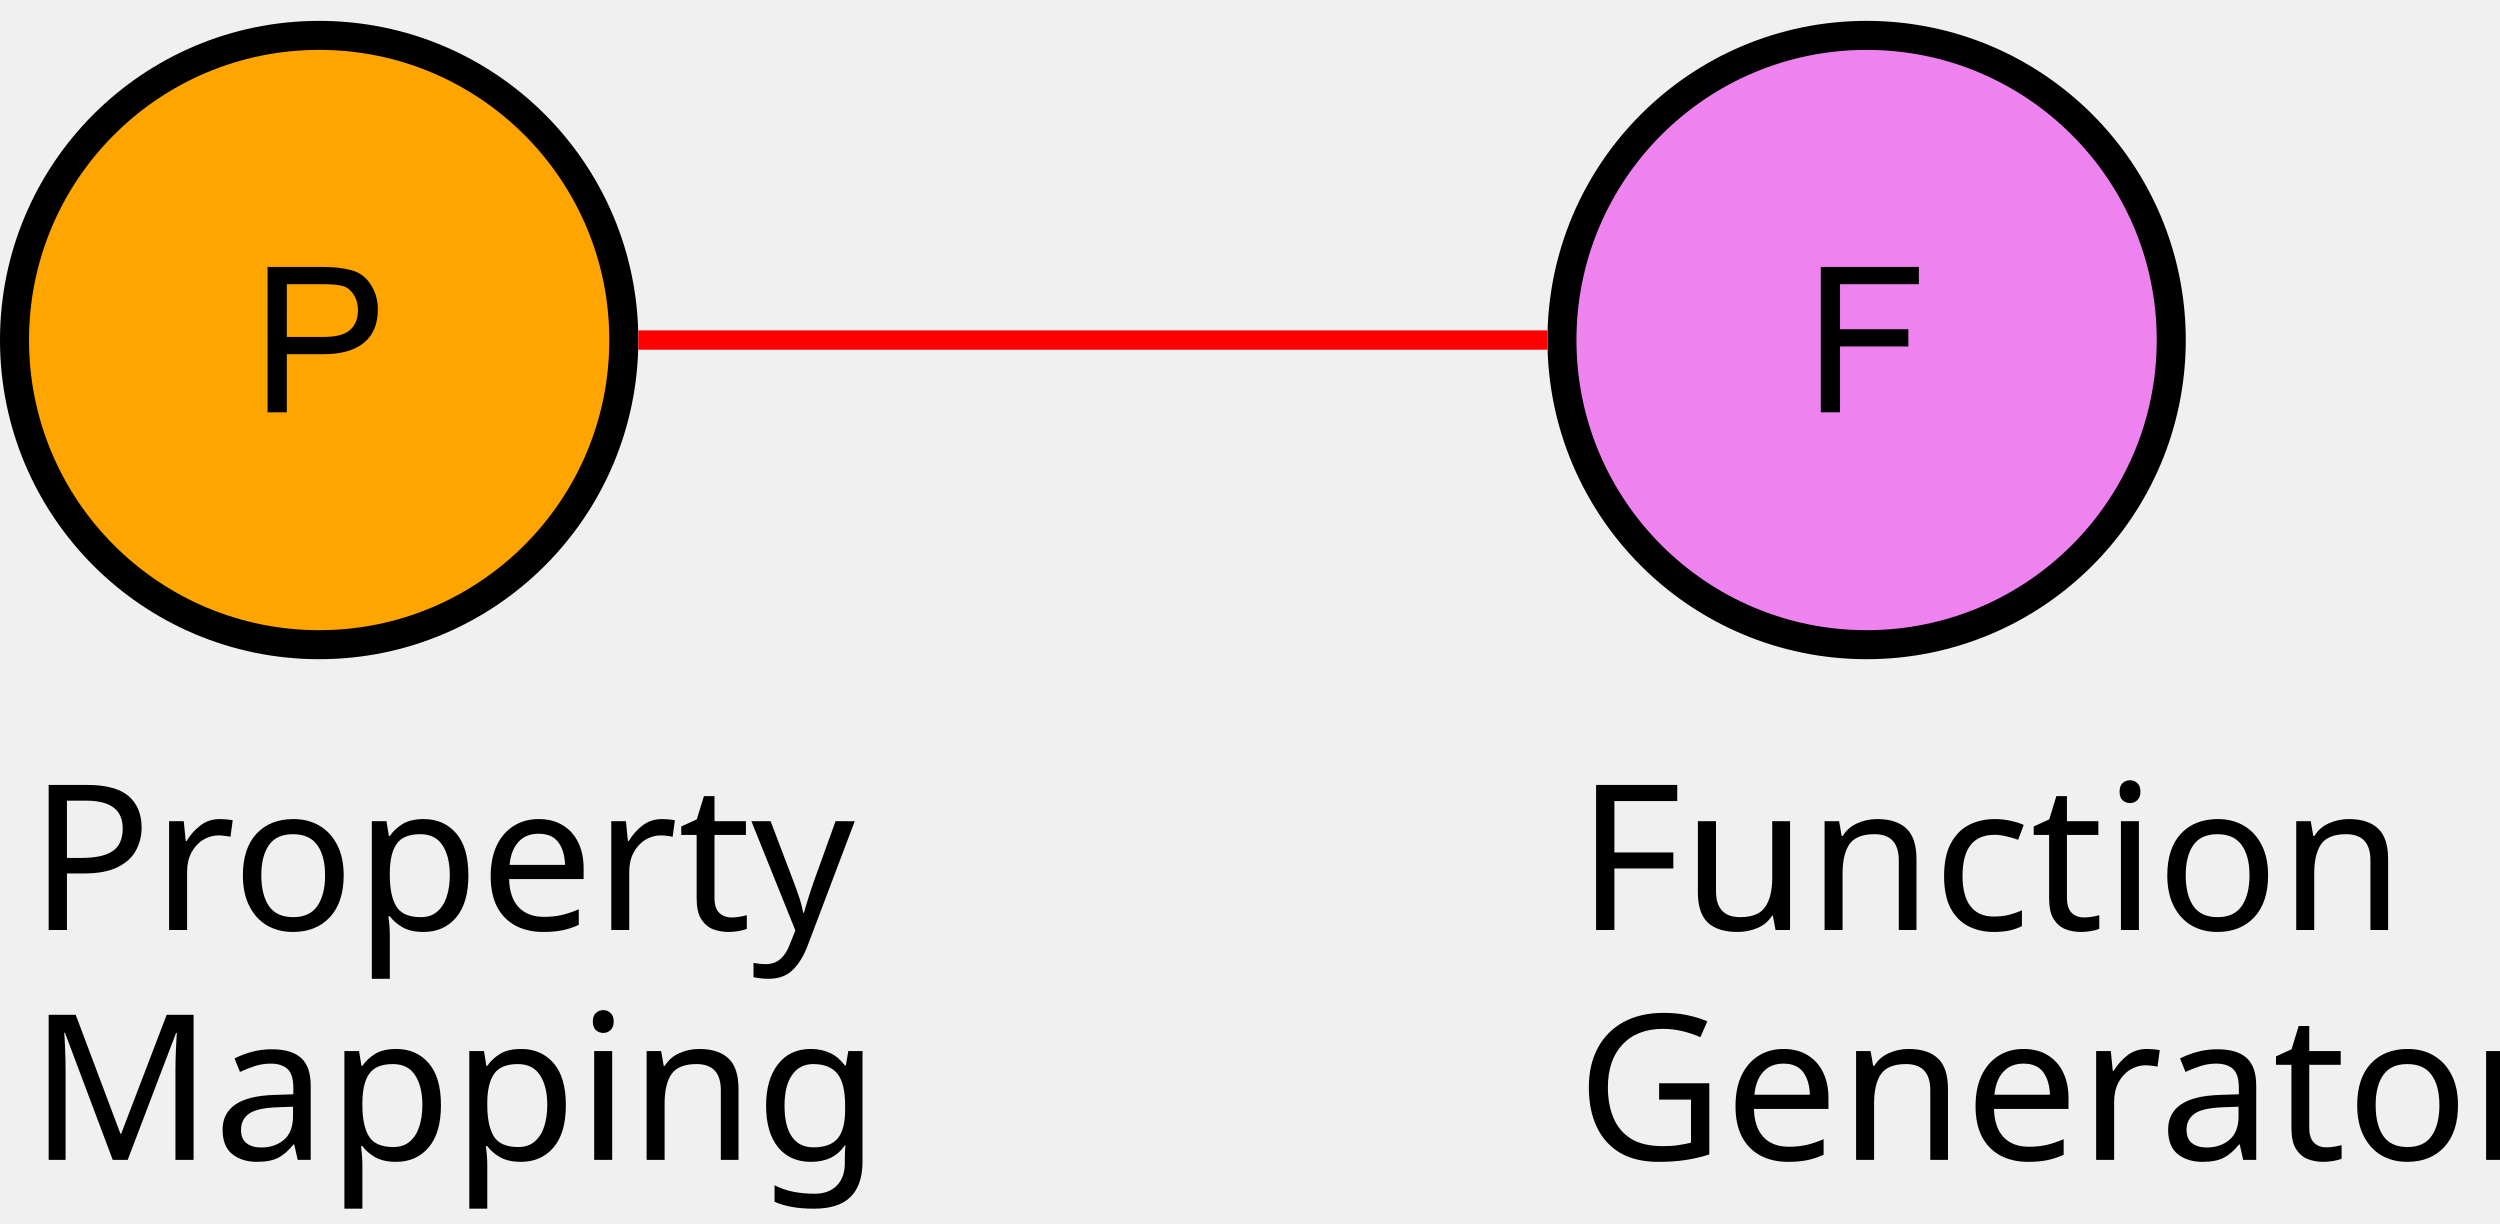
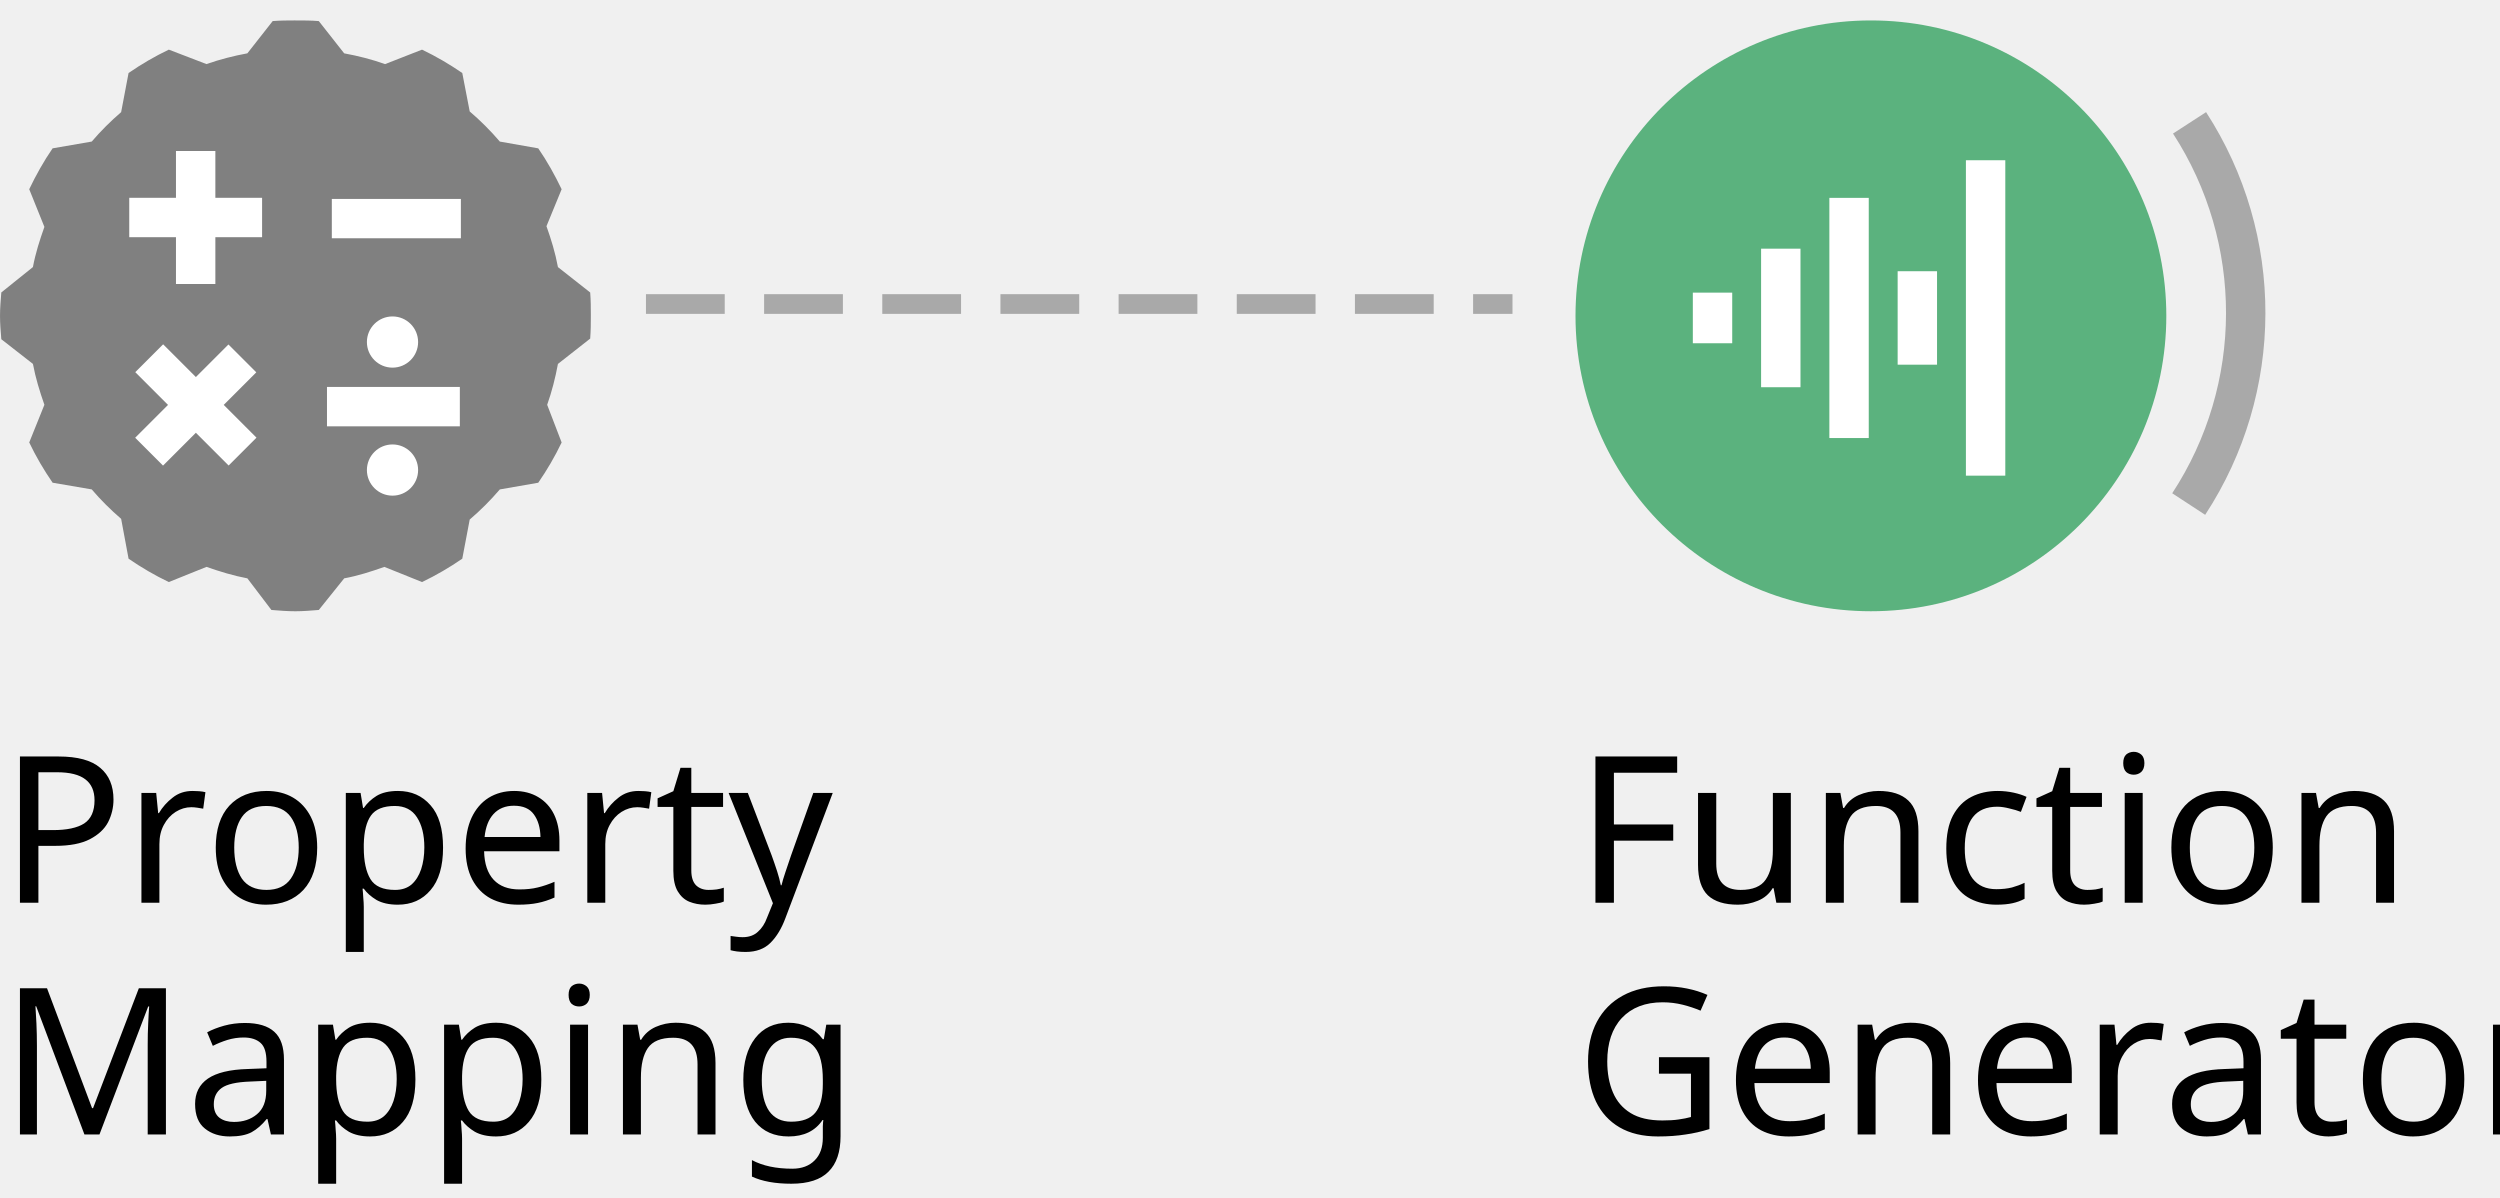
- <svg xmlns="http://www.w3.org/2000/svg" width="47mm" height="23mm" id="SvgGdi_output" version="1.1">
-   <g id="g4619" transform="matrix(0.68721,0,0,0.68721,-2.06163,-110.532)">
-     <circle id="16" cy="196" cx="196" style="opacity:1;fill:none;stroke:#000000;stroke-width:6;stroke-linecap:butt;stroke-linejoin:miter;stroke-miterlimit:9;shape-rendering:auto" r="30" />
-     <circle id="17" cy="196" cx="196" style="opacity:1;fill:#ee82ee;stroke:none;shape-rendering:auto" r="30" />
-     <g aria-label="F" style="font-size:21px;font-family:'Microsoft Sans Serif';text-anchor:middle;opacity:1;fill:#000000;stroke:none;shape-rendering:auto" id="18">
-       <path d="m 201.404,190.225 h -8.152 v 4.655 h 7.065 v 1.784 h -7.065 v 6.809 h -1.989 v -15.032 h 10.141 z" id="path5797" />
-     </g>
-     <text id="22" x="166" y="236" style="font-size:21px;font-family:'Microsoft Sans Serif';opacity:1;fill:#000000;stroke:none;shape-rendering:auto" clip-path="url(#24_text_clipper)">
-       <tspan dy="15.75pt" id="26">Function</tspan>
+ <svg xmlns="http://www.w3.org/2000/svg" width="48mm" height="23mm" id="SvgGdi_output" version="1.1">
+   <g id="g80" transform="matrix(1.143293,0,0,1.143293,-118.9024,-11.38045)">
+     <line y1="29.251" id="77" x2="200" y2="29.251" x1="145" style="opacity:1;fill:none;stroke:#a9a9a9;stroke-width:1.25;stroke-linecap:butt;stroke-linejoin:miter;stroke-miterlimit:9;stroke-dasharray:5, 2.5;shape-rendering:auto" />
+     <path d="m 242.974,17.751 c 4.774,7.365 4.753,16.852 -0.054,24.196" style="opacity:1;fill:none;stroke:#a9a9a9;stroke-width:2.5;stroke-linecap:butt;stroke-linejoin:miter;stroke-miterlimit:9;shape-rendering:auto" id="79" />
+     <circle id="80" cy="30.001" cx="222.75" style="opacity:1;fill:#5bb27e;stroke:none;stroke-width:1.25;shape-rendering:auto" r="18.75" />
+     <path style="opacity:1;fill:none;stroke:#ffffff;stroke-width:2.5;stroke-linecap:butt;stroke-linejoin:miter;stroke-miterlimit:9;shape-rendering:auto" id="81" d="M 230.03,40.145 V 20.125 m -4.333,12.976 V 27.169 M 221.363,37.757 V 22.513 m -4.333,12.019 v -8.794 m -4.333,6.003 v -3.213" />
+     <text transform="translate(0,7.251411)" id="82" x="204" y="47" style="font-size:13px;font-family:'Microsoft Sans Serif';opacity:1;fill:#000000;stroke:none;shape-rendering:auto" clip-path="url(#84_text_clipper)">
+       <tspan dy="9.75pt" id="86">Function</tspan>
    </text>
-     <text id="28" x="166" y="259.77" style="font-size:21px;font-family:'Microsoft Sans Serif';opacity:1;fill:#000000;stroke:none;shape-rendering:auto" clip-path="url(#30_text_clipper)">
-       <tspan dy="15.75pt" id="32">Generator</tspan>
+     <text transform="translate(0,7.251411)" id="88" x="204" y="61.71" style="font-size:13px;font-family:'Microsoft Sans Serif';opacity:1;fill:#000000;stroke:none;shape-rendering:auto" clip-path="url(#90_text_clipper)">
+       <tspan dy="9.75pt" id="92">Generator</tspan>
    </text>
-     <circle id="59" cy="196" cx="36" style="opacity:1;fill:none;stroke:#000000;stroke-width:6;stroke-linecap:butt;stroke-linejoin:miter;stroke-miterlimit:9;shape-rendering:auto" r="30" />
-     <circle id="60" cy="196" cx="36" style="opacity:1;fill:#ffa500;stroke:none;shape-rendering:auto" r="30" />
-     <g aria-label="P" style="font-size:21px;font-family:'Microsoft Sans Serif';text-anchor:middle;opacity:1;fill:#000000;stroke:none;shape-rendering:auto" id="61">
-       <path d="m 30.668,188.441 h 5.609 q 1.846,0 3.086,0.349 1.251,0.338 1.979,1.487 0.728,1.138 0.728,2.553 0,2.276 -1.446,3.456 -1.446,1.179 -4.184,1.179 h -3.784 v 6.009 h -1.989 z m 1.989,7.239 h 3.804 q 1.917,0 2.728,-0.718 0.82,-0.718 0.82,-2.071 0,-0.902 -0.451,-1.6 -0.451,-0.697 -1.148,-0.882 -0.687,-0.185 -1.989,-0.185 h -3.763 z" id="path5794" />
-     </g>
-     <text id="65" x="6" y="236" style="font-size:21px;font-family:'Microsoft Sans Serif';opacity:1;fill:#000000;stroke:none;shape-rendering:auto" clip-path="url(#67_text_clipper)">
-       <tspan dy="15.75pt" id="69">Property</tspan>
+     <path id="94" style="opacity:1;fill:#808080;fill-rule:evenodd;stroke:none;stroke-width:1.25;shape-rendering:auto" d="m 122.75,11.251 c 0.502,0 0.992,0 1.484,0.041 l 1.612,2.048 c 0.898,0.166 1.752,0.382 2.595,0.683 l 2.346,-0.918 c 0.889,0.425 1.75,0.929 2.555,1.484 l 0.471,2.439 c 0.682,0.582 1.33,1.23 1.912,1.912 l 2.439,0.43 c 0.554,0.804 1.059,1.708 1.484,2.596 l -0.963,2.346 c 0.301,0.843 0.563,1.696 0.728,2.595 l 2.048,1.612 c 0.039,0.491 0.041,0.982 0.041,1.484 0,0.49 -0.004,0.962 -0.041,1.442 l -2.048,1.608 c -0.163,0.883 -0.389,1.766 -0.683,2.595 l 0.918,2.391 c -0.426,0.893 -0.927,1.747 -1.484,2.555 l -2.439,0.425 c -0.582,0.682 -1.23,1.33 -1.912,1.912 l -0.471,2.484 c -0.805,0.555 -1.666,1.058 -2.555,1.483 l -2.391,-0.963 c -0.831,0.295 -1.665,0.565 -2.549,0.728 l -1.612,2.007 c -0.492,0.038 -0.982,0.082 -1.484,0.082 -0.502,0 -1.033,-0.042 -1.525,-0.082 l -1.525,-2.007 c -0.873,-0.161 -1.774,-0.44 -2.595,-0.728 l -2.391,0.963 c -0.894,-0.426 -1.746,-0.926 -2.555,-1.483 l -0.471,-2.53 c -0.667,-0.573 -1.296,-1.198 -1.866,-1.867 l -2.484,-0.425 c -0.556,-0.808 -1.058,-1.662 -1.484,-2.555 l 0.963,-2.391 c -0.289,-0.821 -0.567,-1.722 -0.728,-2.595 l -2.007,-1.567 c -0.039,-0.491 -0.082,-0.982 -0.082,-1.484 0,-0.501 0.044,-0.992 0.082,-1.484 l 2.007,-1.612 c 0.163,-0.884 0.434,-1.718 0.728,-2.549 l -0.963,-2.391 c 0.424,-0.888 0.93,-1.792 1.484,-2.596 l 2.484,-0.43 c 0.571,-0.669 1.2,-1.294 1.866,-1.867 l 0.471,-2.484 c 0.808,-0.557 1.662,-1.057 2.555,-1.484 l 2.391,0.918 c 0.829,-0.294 1.712,-0.52 2.595,-0.683 l 1.608,-2.048 c 0.481,-0.037 0.952,-0.041 1.442,-0.041 z" />
+     <path style="opacity:1;fill:none;stroke:#ffffff;stroke-width:2.5;stroke-linecap:butt;stroke-linejoin:miter;stroke-miterlimit:9;shape-rendering:auto" id="95" d="m 125.061,23.829 h 8.192 m -8.499,11.933 h 8.433 m -13.804,-3.059 -5.92,5.92 m 0.007,-5.931 5.925,5.925 m -7.191,-14.859 h 8.431 m -4.216,-4.22 v 8.44" />
+     <circle id="96" cy="31.664" cx="128.913" style="opacity:1;fill:#ffffff;stroke:none;stroke-width:1.25;shape-rendering:auto" r="1.625" />
+     <circle id="97" cy="39.789" cx="128.913" style="opacity:1;fill:#ffffff;stroke:none;stroke-width:1.25;shape-rendering:auto" r="1.625" />
+     <text transform="translate(0,7.251411)" id="98" x="104" y="47" style="font-size:13px;font-family:'Microsoft Sans Serif';opacity:1;fill:#000000;stroke:none;shape-rendering:auto" clip-path="url(#100_text_clipper)">
+       <tspan dy="9.75pt" id="102">Property</tspan>
    </text>
-     <text id="71" x="6" y="259.77" style="font-size:21px;font-family:'Microsoft Sans Serif';opacity:1;fill:#000000;stroke:none;shape-rendering:auto" clip-path="url(#73_text_clipper)">
-       <tspan dy="15.75pt" id="75">Mapping</tspan>
+     <text transform="translate(0,7.251411)" id="104" x="104" y="61.71" style="font-size:13px;font-family:'Microsoft Sans Serif';opacity:1;fill:#000000;stroke:none;shape-rendering:auto" clip-path="url(#106_text_clipper)">
+       <tspan dy="9.75pt" id="108">Mapping</tspan>
    </text>
-     <line y1="196" style="opacity:1;fill:none;stroke:#ff0000;stroke-width:2;stroke-linecap:butt;stroke-linejoin:miter;stroke-miterlimit:9;shape-rendering:auto" id="77" x2="163" y2="196" x1="69" />
  </g>
  <defs id="clips_hatches_and_gradients">
-     <clipPath id="12_text_clipper">
-       <rect x="166" y="76" width="62.39" height="26.39" id="13" />
+     <clipPath id="84_text_clipper">
+       <rect x="204" y="47" width="64.61" height="32.68" id="85" />
    </clipPath>
-     <clipPath id="24_text_clipper">
-       <rect x="166" y="236" width="104.37" height="52.79" id="25" />
+     <clipPath id="90_text_clipper">
+       <rect x="204" y="61.71" width="64.61" height="32.68" id="91" />
    </clipPath>
-     <clipPath id="30_text_clipper">
-       <rect x="166" y="259.77" width="104.37" height="52.79" id="31" />
+     <clipPath id="100_text_clipper">
+       <rect x="104" y="47" width="55.77" height="32.68" id="101" />
    </clipPath>
-     <clipPath id="42_text_clipper">
-       <rect x="166" y="396" width="103.3" height="26.39" id="43" />
+     <clipPath id="106_text_clipper">
+       <rect x="104" y="61.71" width="55.77" height="32.68" id="107" />
    </clipPath>
-     <clipPath id="54_text_clipper">
-       <rect x="6" y="76" width="69.64" height="26.39" id="55" />
-     </clipPath>
-     <clipPath id="67_text_clipper">
-       <rect x="6" y="236" width="90.09" height="52.79" id="68" />
-     </clipPath>
-     <clipPath id="73_text_clipper">
-       <rect x="6" y="259.77" width="90.09" height="52.79" id="74" />
-     </clipPath>
-     <clipPath id="86_text_clipper">
-       <rect x="6" y="396" width="138.19" height="26.39" id="87" />
+     <clipPath id="115_text_clipper">
+       <rect x="4" y="47" width="38.62" height="16.34" id="116" />
    </clipPath>
  </defs>
</svg>
